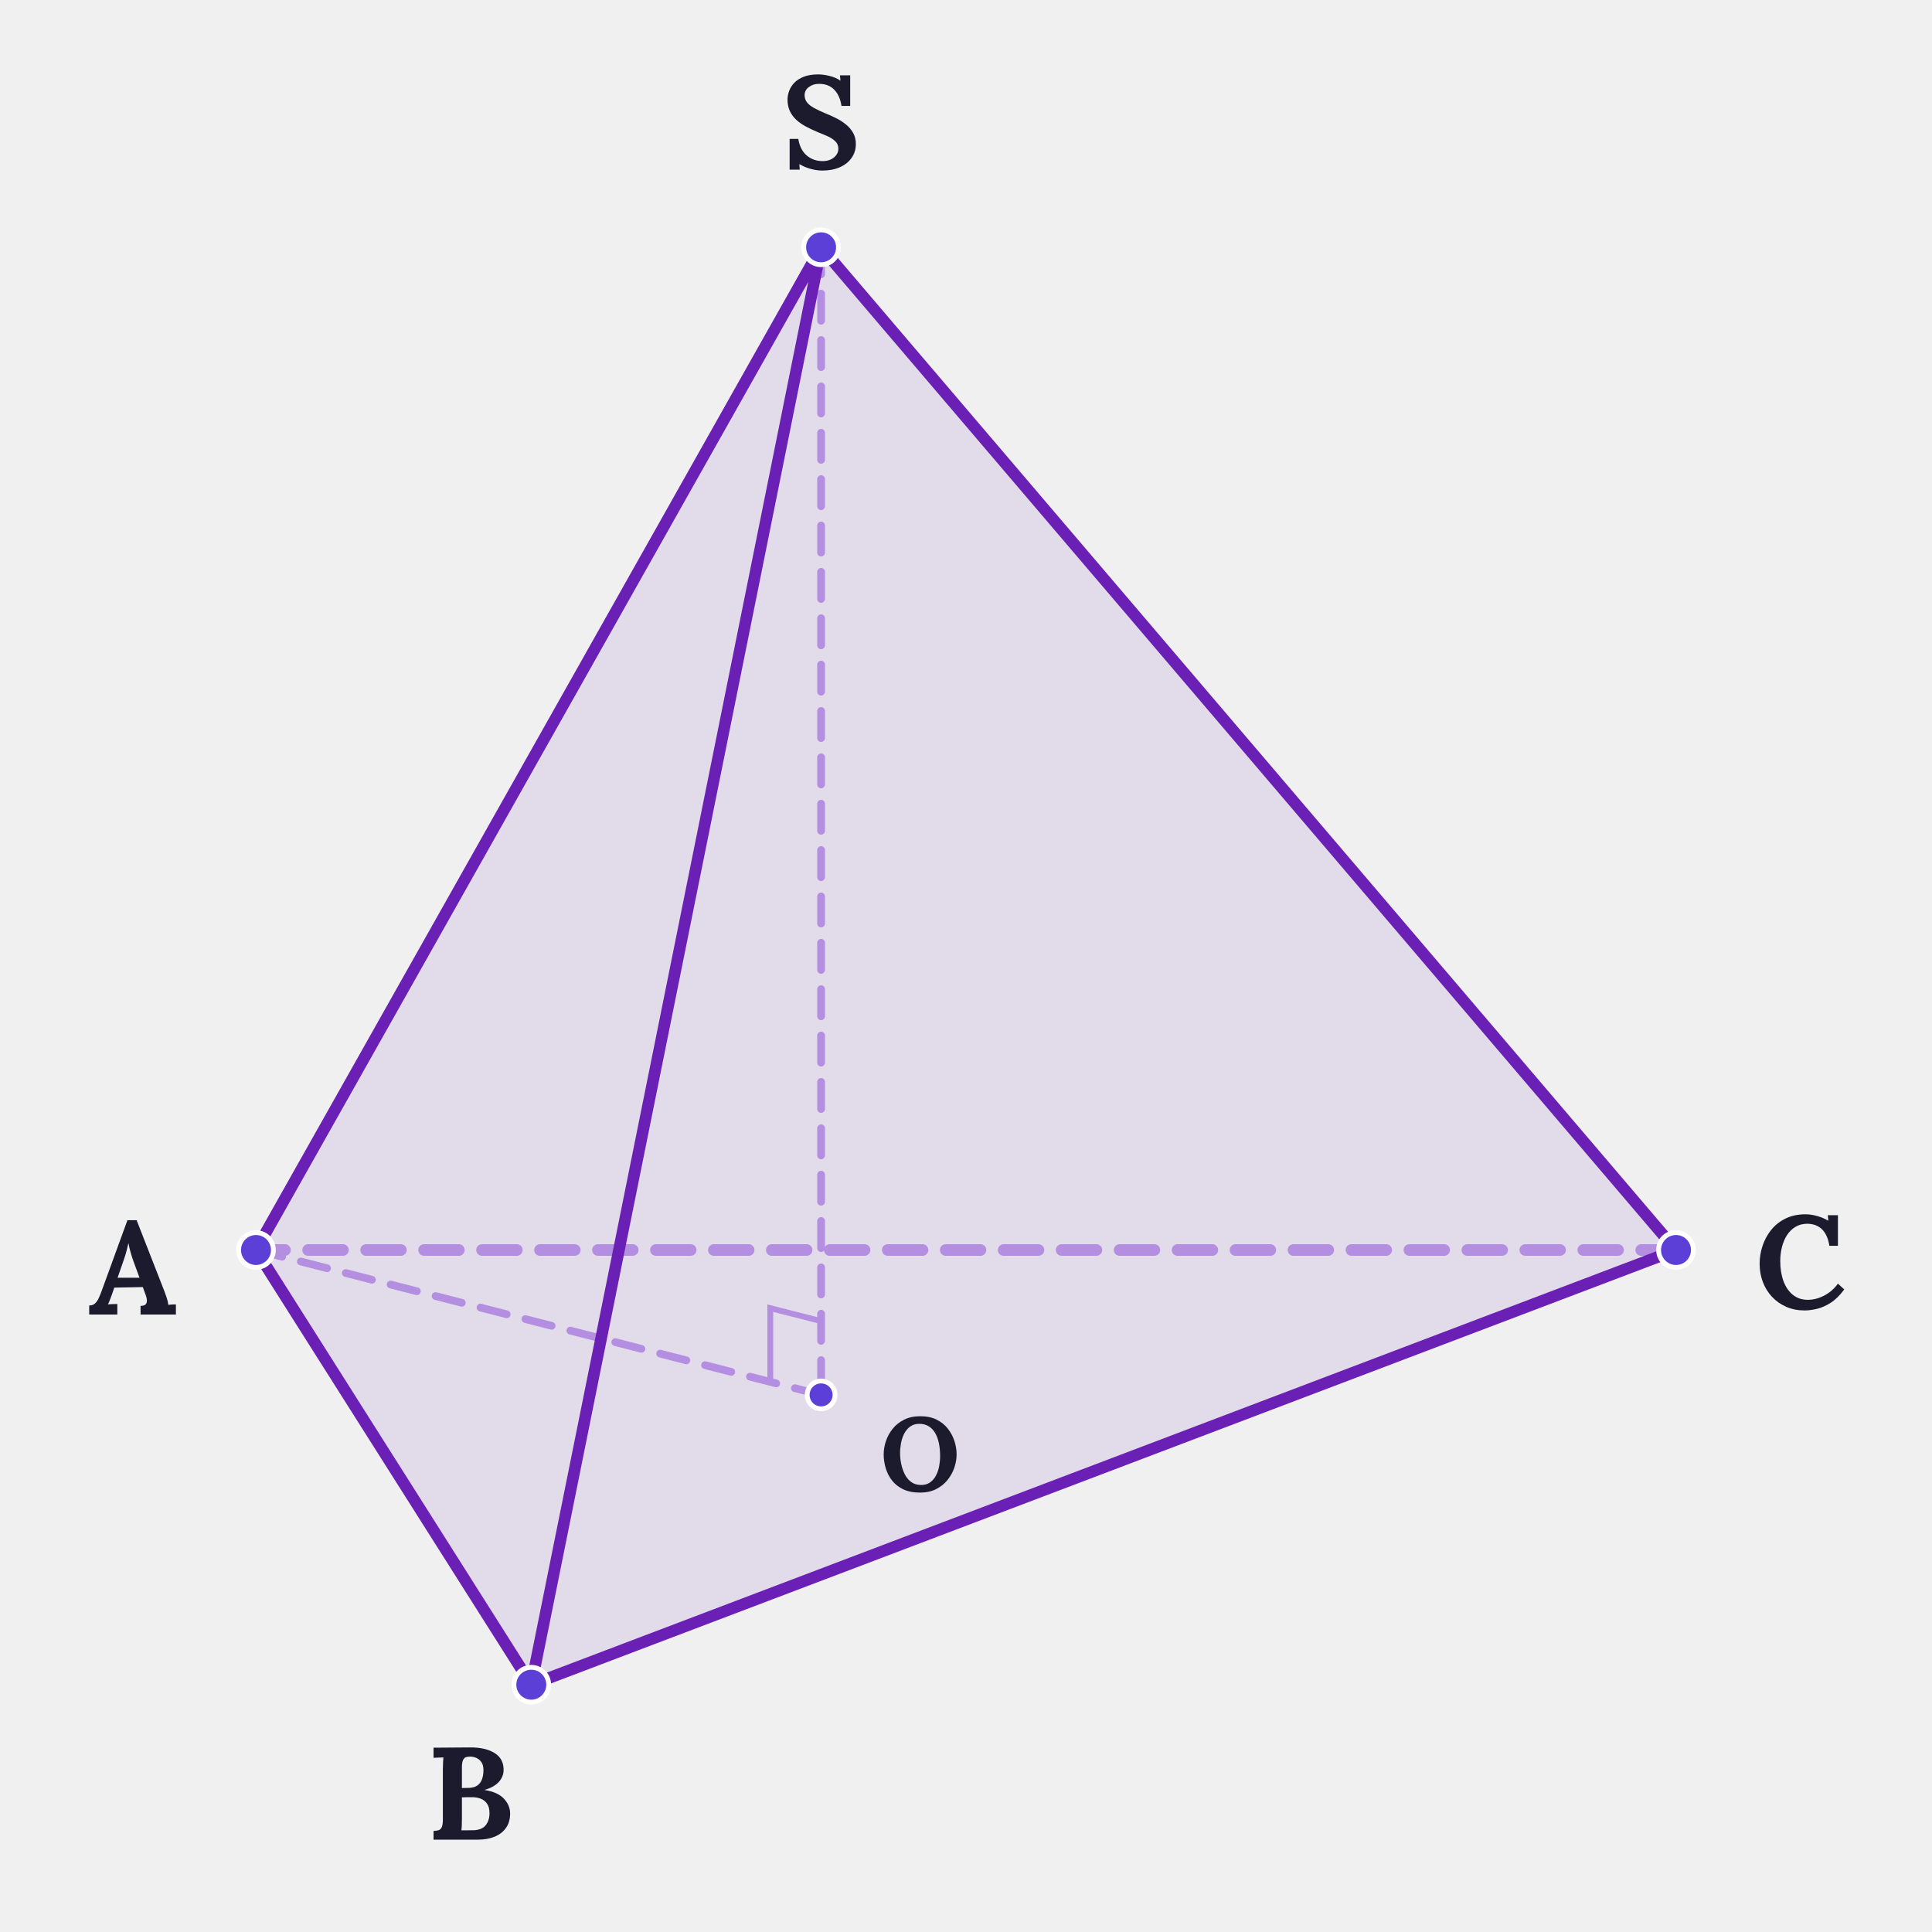
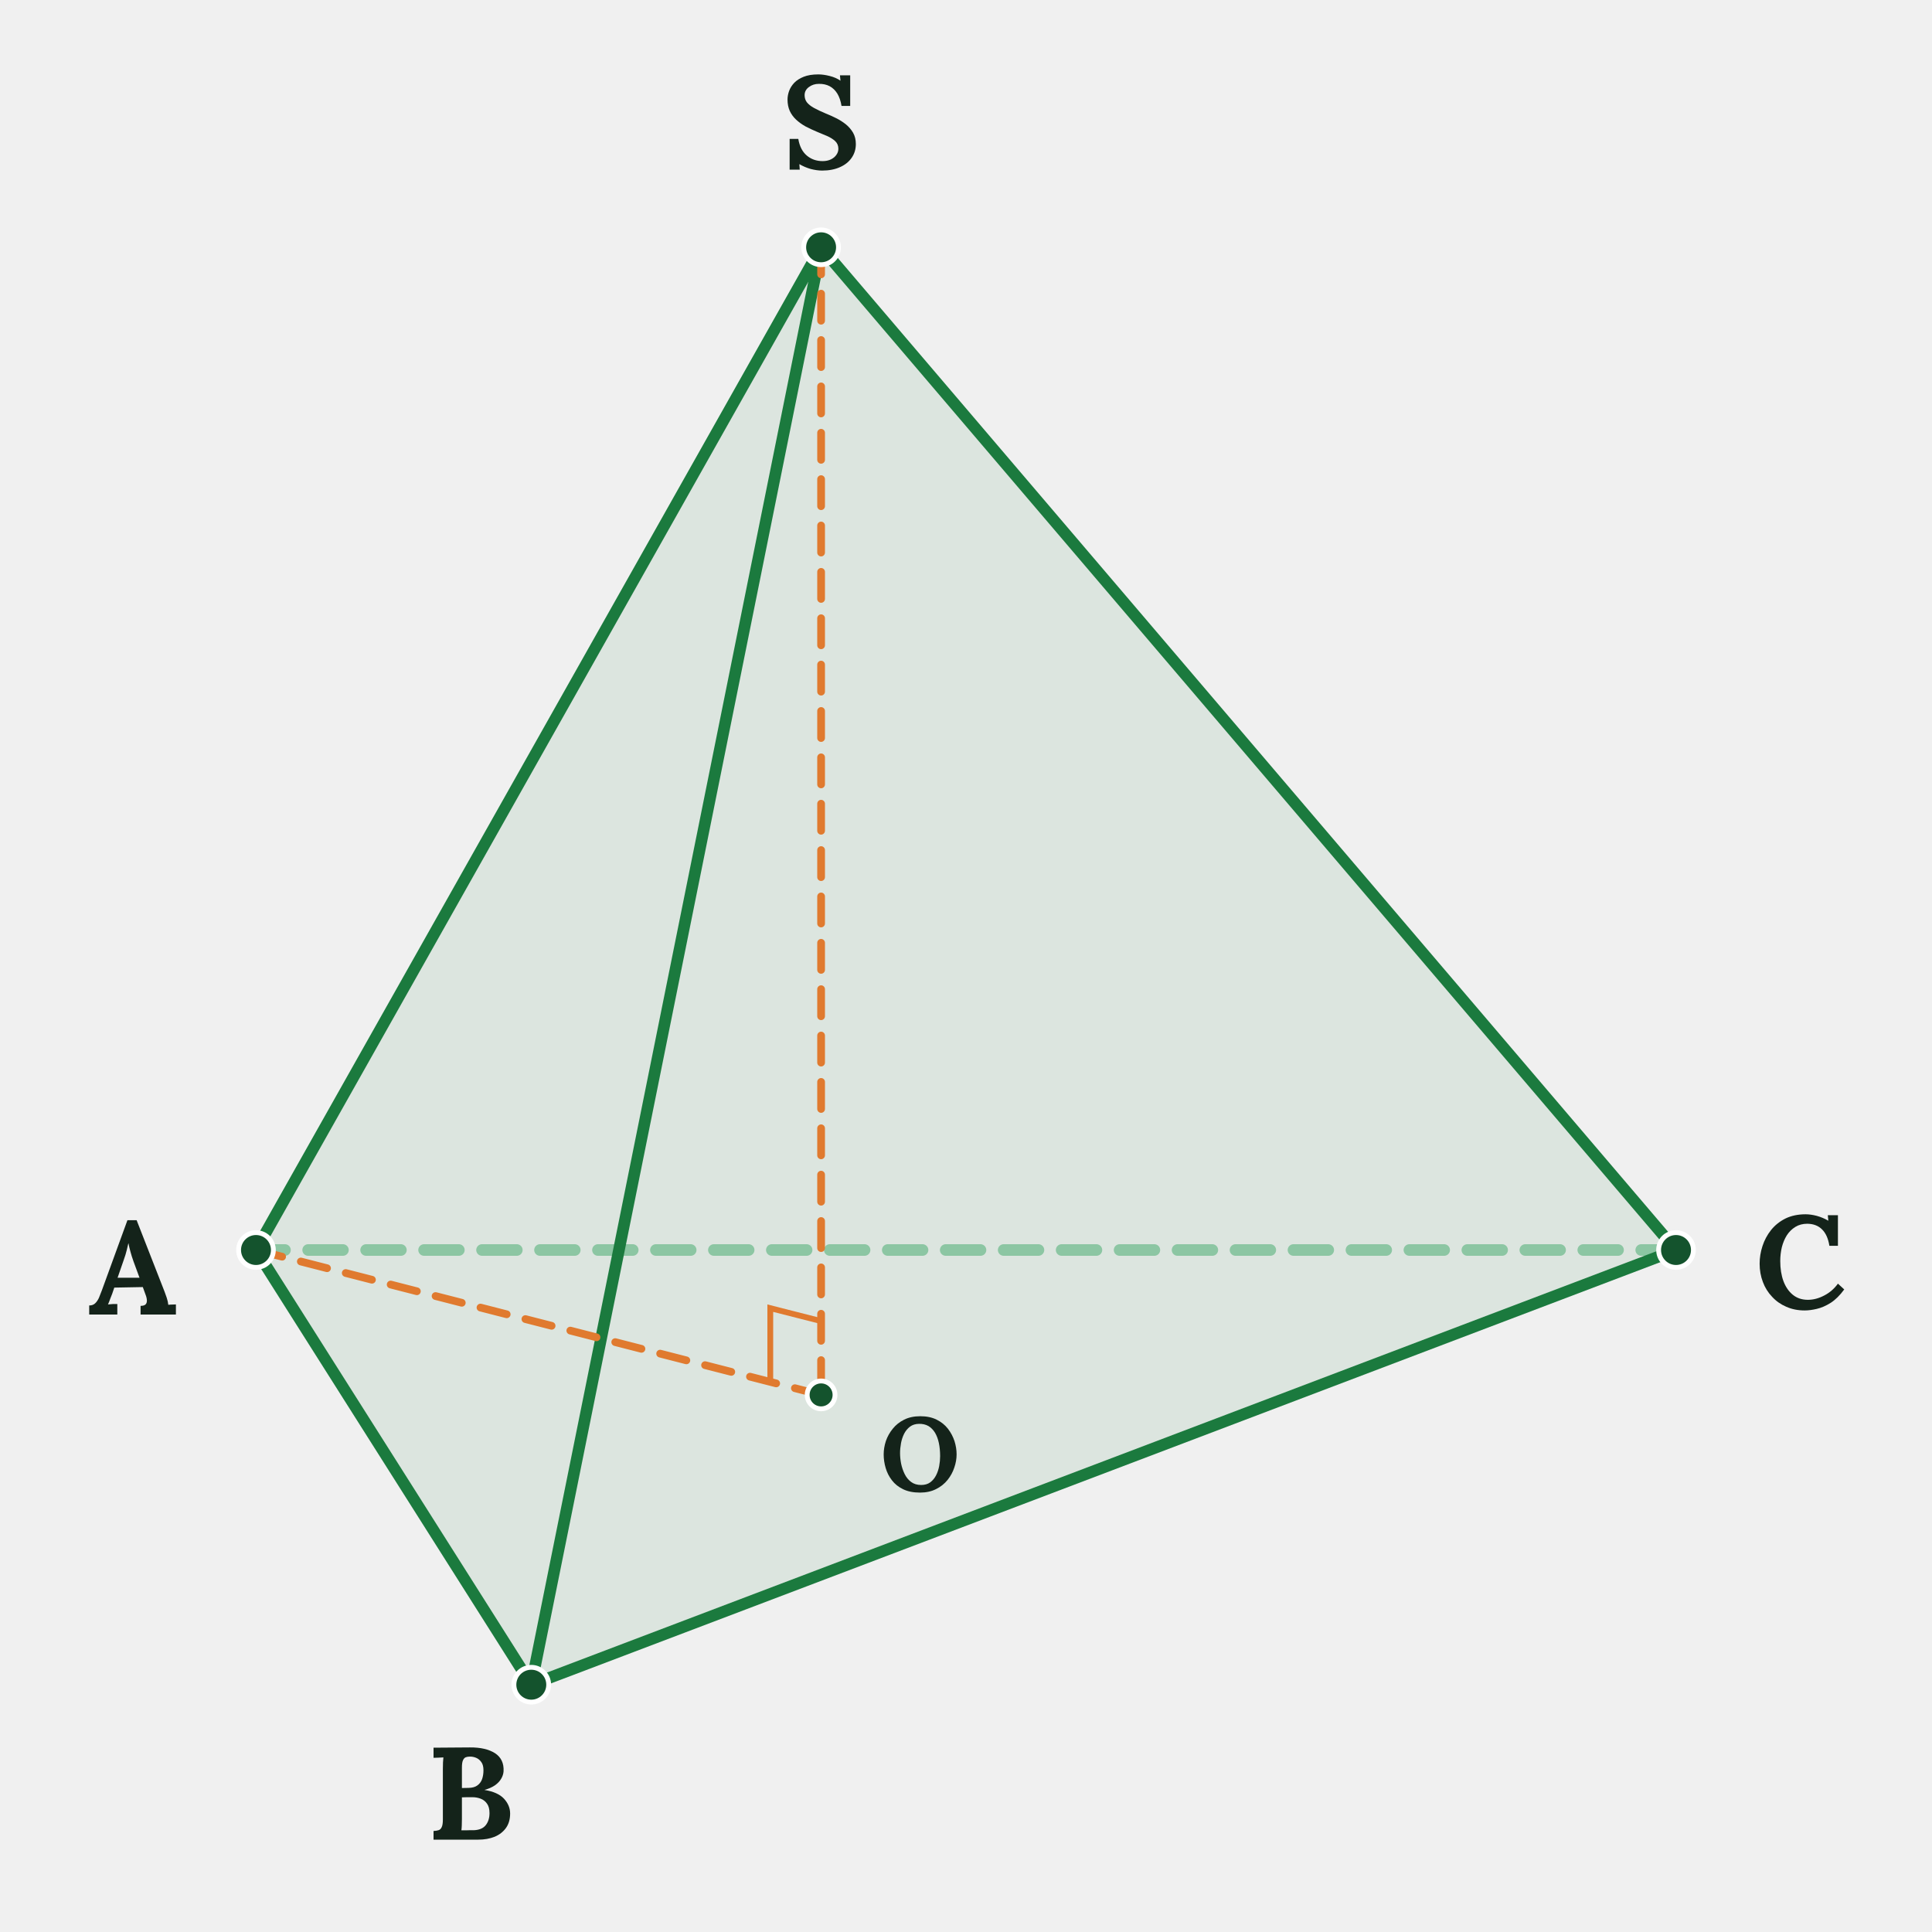
<svg xmlns="http://www.w3.org/2000/svg" viewBox="0 0 1000 1000" width="1000" height="1000">
-   <polygon points="132.5,647.0 425.0,128.0 867.5,647.0 275.0,872.0" fill="#6a1fb5" fill-opacity="0.1" stroke="none" />
-   <line x1="867.5" y1="647.0" x2="132.5" y2="647.0" stroke="#b48ee0" stroke-width="6" stroke-dasharray="18,12" stroke-linecap="round" />
-   <line x1="425.0" y1="128.0" x2="425.0" y2="722.0" stroke="#b48ee0" stroke-width="4" stroke-dasharray="14,10" stroke-linecap="round" />
-   <line x1="425.0" y1="722.0" x2="132.5" y2="647.0" stroke="#b48ee0" stroke-width="4" stroke-dasharray="14,10" stroke-linecap="round" />
-   <line x1="132.5" y1="647.0" x2="275.0" y2="872.0" stroke="#6a1fb5" stroke-width="6" stroke-linecap="round" />
-   <line x1="132.5" y1="647.0" x2="425.0" y2="128.0" stroke="#6a1fb5" stroke-width="6" stroke-linecap="round" />
-   <line x1="275.0" y1="872.0" x2="867.5" y2="647.0" stroke="#6a1fb5" stroke-width="6" stroke-linecap="round" />
-   <line x1="275.0" y1="872.0" x2="425.0" y2="128.0" stroke="#6a1fb5" stroke-width="6" stroke-linecap="round" />
-   <line x1="867.5" y1="647.0" x2="425.0" y2="128.0" stroke="#6a1fb5" stroke-width="6" stroke-linecap="round" />
-   <polyline points="425.0,683.8 398.7,677.1 398.7,715.3" fill="none" stroke="#b48ee0" stroke-width="3" />
-   <circle cx="275.0" cy="872.0" r="9" fill="#5b3fd6" stroke="#fff" stroke-width="2.5" />
-   <circle cx="867.5" cy="647.0" r="9" fill="#5b3fd6" stroke="#fff" stroke-width="2.5" />
-   <circle cx="132.5" cy="647.0" r="9" fill="#5b3fd6" stroke="#fff" stroke-width="2.5" />
-   <circle cx="425.0" cy="128.0" r="9" fill="#5b3fd6" stroke="#fff" stroke-width="2.5" />
-   <circle cx="425.0" cy="722.0" r="7.2" fill="#5b3fd6" stroke="#fff" stroke-width="2.5" />
-   <path transform="translate(45.9,680.4) scale(0.068,-0.068)" d="M4 0V69Q32 69 49.0 85.0Q66 101 77.5 127.0Q89 153 100 183L295 718H365L578 173Q584 158 594.0 127.5Q604 97 606 74Q623 76 638.5 76.5Q654 77 664 77V0H395V66Q423 66 433.5 77.5Q444 89 443.0 109.0Q442 129 432 154L412 209L195 205L179 158Q174 145 164.5 119.5Q155 94 147 77Q163 79 185.5 79.5Q208 80 218 80V0ZM220 280H387L341 405Q328 441 318.0 477.5Q308 514 303 542H302Q298 525 290.0 491.0Q282 457 265 410Z" fill="#1c1b2e" />
-   <path transform="translate(221.0,952.2) scale(0.068,-0.068)" d="M50 0V66Q73 67 88.5 72.0Q104 77 112.5 95.0Q121 113 121 153V536Q121 563 122.5 588.0Q124 613 125 626Q109 625 85.0 624.5Q61 624 50 623V700Q119 701 188.5 701.0Q258 701 327 702Q447 703 517.5 657.5Q588 612 583 520Q581 491 565.0 463.5Q549 436 517.5 414.0Q486 392 439 379V378Q539 362 586.0 311.5Q633 261 633 199Q633 134 601.5 89.5Q570 45 515.0 22.5Q460 0 390 0ZM262 71Q280 71 296.0 71.0Q312 71 328.0 71.5Q344 72 359 72Q420 75 448.0 111.0Q476 147 476 202Q476 248 457.0 274.5Q438 301 408.5 312.0Q379 323 347 323Q322 323 304.0 323.0Q286 323 266 322V159Q266 132 265.0 108.0Q264 84 262 71ZM266 393 318 394Q360 395 384.5 413.0Q409 431 419.5 461.5Q430 492 430 528Q430 568 414.0 590.5Q398 613 374.0 623.0Q350 633 324 632Q308 632 295.0 627.0Q282 622 274.0 604.5Q266 587 266 548Z" fill="#1c1b2e" />
-   <path transform="translate(908.4,677.2) scale(0.068,-0.068)" d="M566 476Q553 559 510.5 601.0Q468 643 398 644Q346 644 307.0 620.0Q268 596 242.5 556.0Q217 516 204.5 465.0Q192 414 192 360Q192 274 216.5 207.5Q241 141 288.0 103.0Q335 65 402 65Q465 65 527.0 97.5Q589 130 631 188L679 144Q630 77 576.0 42.5Q522 8 470.5 -4.0Q419 -16 378 -16Q301 -16 238.0 11.5Q175 39 129.5 87.5Q84 136 59.5 200.5Q35 265 35 340Q35 408 57.0 475.0Q79 542 122.5 596.5Q166 651 232.0 683.5Q298 716 385 716Q424 716 470.5 703.5Q517 691 558 667L554 709H631V476Z" fill="#1c1b2e" />
-   <path transform="translate(404.7,87.2) scale(0.068,-0.068)" d="M454 476Q445 532 422.0 569.5Q399 607 363.5 626.0Q328 645 281 644Q238 644 205.5 620.0Q173 596 173 558Q173 527 190.5 504.0Q208 481 244.0 461.0Q280 441 335 418Q373 403 413.0 383.0Q453 363 487.0 335.5Q521 308 542.0 271.5Q563 235 563 186Q563 127 531.0 81.0Q499 35 441.5 9.5Q384 -16 307 -16Q267 -16 220.5 -3.5Q174 9 133 33L136 -9H59V225H125Q139 141 189.5 98.5Q240 56 310 56Q346 56 373.0 69.0Q400 82 415.0 103.5Q430 125 430 150Q430 185 405.5 208.0Q381 231 344.5 247.0Q308 263 270 278Q222 298 180.5 320.5Q139 343 108.0 372.0Q77 401 60.0 438.5Q43 476 43 525Q43 556 55.0 589.5Q67 623 94.0 651.5Q121 680 166.0 698.0Q211 716 277 716Q317 716 364.5 704.0Q412 692 446 668L442 709H520V476Z" fill="#1c1b2e" />
-   <path transform="translate(455.5,771.7) scale(0.054,-0.054)" d="M383 -16Q288 -16 221.5 16.0Q155 48 114.0 101.5Q73 155 54.0 220.0Q35 285 35 350Q35 413 56.5 477.5Q78 542 121.5 596.0Q165 650 231.0 683.0Q297 716 386 716Q477 716 543.0 683.0Q609 650 651.0 595.5Q693 541 713.5 477.0Q734 413 734 350Q734 288 712.5 224.0Q691 160 647.5 105.5Q604 51 538.0 17.5Q472 -16 383 -16ZM394 57Q446 57 481.0 82.5Q516 108 537.0 149.0Q558 190 567.0 238.5Q576 287 576 333Q576 402 564.0 459.0Q552 516 527.0 557.5Q502 599 463.5 621.5Q425 644 373 643Q322 642 287.0 615.5Q252 589 231.0 547.5Q210 506 201.0 457.0Q192 408 192 362Q192 315 202.5 262.0Q213 209 236.0 162.0Q259 115 298.0 86.0Q337 57 394 57Z" fill="#1c1b2e" />
+   <polygon points="132.5,647.0 425.0,128.0 867.5,647.0 275.0,872.0" fill="#1B7A3E" fill-opacity="0.09" stroke="none" />
+   <line x1="867.5" y1="647.0" x2="132.5" y2="647.0" stroke="#8CC6A3" stroke-width="6" stroke-dasharray="18,12" stroke-linecap="round" />
+   <line x1="132.5" y1="647.0" x2="275.0" y2="872.0" stroke="#1B7A3E" stroke-width="6" stroke-linecap="round" />
+   <line x1="132.5" y1="647.0" x2="425.0" y2="128.0" stroke="#1B7A3E" stroke-width="6" stroke-linecap="round" />
+   <line x1="275.0" y1="872.0" x2="867.5" y2="647.0" stroke="#1B7A3E" stroke-width="6" stroke-linecap="round" />
+   <line x1="275.0" y1="872.0" x2="425.0" y2="128.0" stroke="#1B7A3E" stroke-width="6" stroke-linecap="round" />
+   <line x1="867.5" y1="647.0" x2="425.0" y2="128.0" stroke="#1B7A3E" stroke-width="6" stroke-linecap="round" />
+   <line x1="425.0" y1="128.0" x2="425.0" y2="722.0" stroke="#E07A2F" stroke-width="4" stroke-dasharray="14,10" stroke-linecap="round" />
+   <line x1="425.0" y1="722.0" x2="132.5" y2="647.0" stroke="#E07A2F" stroke-width="4" stroke-dasharray="14,10" stroke-linecap="round" />
+   <polyline points="425.0,683.8 398.7,677.1 398.7,715.3" fill="none" stroke="#E07A2F" stroke-width="3" />
+   <circle cx="132.5" cy="647.0" r="9" fill="#14532D" stroke="#fff" stroke-width="2.5" />
+   <circle cx="275.0" cy="872.0" r="9" fill="#14532D" stroke="#fff" stroke-width="2.5" />
+   <circle cx="867.5" cy="647.0" r="9" fill="#14532D" stroke="#fff" stroke-width="2.5" />
+   <circle cx="425.0" cy="722.0" r="7.2" fill="#14532D" stroke="#fff" stroke-width="2.5" />
+   <circle cx="425.0" cy="128.0" r="9" fill="#14532D" stroke="#fff" stroke-width="2.5" />
+   <path transform="translate(45.9,680.4) scale(0.068,-0.068)" d="M4 0L4 69Q32 69 49 85Q66 101 78 127Q89 153 100 183L295 718L365 718L578 173Q584 158 594 128Q604 97 606 74Q623 76 638 76Q654 77 664 77L664 0L395 0L395 66Q423 66 434 78Q444 89 443 109Q442 129 432 154L412 209L195 205L179 158Q174 145 164 120Q155 94 147 77Q163 79 186 80Q208 80 218 80L218 0L4 0ZM220 280L387 280L341 405Q328 441 318 478Q308 514 303 542L302 542Q298 525 290 491Q282 457 265 410L220 280Z" fill="#14231A" />
+   <path transform="translate(221.0,952.2) scale(0.068,-0.068)" d="M50 0L50 66Q73 67 88 72Q104 77 112 95Q121 113 121 153L121 536Q121 563 122 588Q124 613 125 626Q109 625 85 624Q61 624 50 623L50 700Q119 701 188 701Q258 701 327 702Q447 703 518 658Q588 612 583 520Q581 491 565 464Q549 436 518 414Q486 392 439 379L439 378Q539 362 586 312Q633 261 633 199Q633 134 602 90Q570 45 515 22Q460 0 390 0L50 0ZM262 71Q280 71 296 71Q312 71 328 72Q344 72 359 72Q420 75 448 111Q476 147 476 202Q476 248 457 274Q438 301 408 312Q379 323 347 323Q322 323 304 323Q286 323 266 322L266 159Q266 132 265 108Q264 84 262 71ZM266 393L318 394Q360 395 384 413Q409 431 420 462Q430 492 430 528Q430 568 414 590Q398 613 374 623Q350 633 324 632Q308 632 295 627Q282 622 274 604Q266 587 266 548L266 393Z" fill="#14231A" />
+   <path transform="translate(908.4,677.2) scale(0.068,-0.068)" d="M566 476Q553 559 510 601Q468 643 398 644Q346 644 307 620Q268 596 242 556Q217 516 204 465Q192 414 192 360Q192 274 216 208Q241 141 288 103Q335 65 402 65Q465 65 527 98Q589 130 631 188L679 144Q630 77 576 42Q522 8 470 -4Q419 -16 378 -16Q301 -16 238 12Q175 39 130 88Q84 136 60 200Q35 265 35 340Q35 408 57 475Q79 542 122 596Q166 651 232 684Q298 716 385 716Q424 716 470 704Q517 691 558 667L554 709L631 709L631 476L566 476Z" fill="#14231A" />
+   <path transform="translate(404.7,87.2) scale(0.068,-0.068)" d="M454 476Q445 532 422 570Q399 607 364 626Q328 645 281 644Q238 644 206 620Q173 596 173 558Q173 527 190 504Q208 481 244 461Q280 441 335 418Q373 403 413 383Q453 363 487 336Q521 308 542 272Q563 235 563 186Q563 127 531 81Q499 35 442 10Q384 -16 307 -16Q267 -16 220 -4Q174 9 133 33L136 -9L59 -9L59 225L125 225Q139 141 190 98Q240 56 310 56Q346 56 373 69Q400 82 415 104Q430 125 430 150Q430 185 406 208Q381 231 344 247Q308 263 270 278Q222 298 180 320Q139 343 108 372Q77 401 60 438Q43 476 43 525Q43 556 55 590Q67 623 94 652Q121 680 166 698Q211 716 277 716Q317 716 364 704Q412 692 446 668L442 709L520 709L520 476L454 476Z" fill="#14231A" />
+   <path transform="translate(455.5,771.7) scale(0.054,-0.054)" d="M383 -16Q288 -16 222 16Q155 48 114 102Q73 155 54 220Q35 285 35 350Q35 413 56 478Q78 542 122 596Q165 650 231 683Q297 716 386 716Q477 716 543 683Q609 650 651 596Q693 541 714 477Q734 413 734 350Q734 288 712 224Q691 160 648 106Q604 51 538 18Q472 -16 383 -16ZM394 57Q446 57 481 82Q516 108 537 149Q558 190 567 238Q576 287 576 333Q576 402 564 459Q552 516 527 558Q502 599 464 622Q425 644 373 643Q322 642 287 616Q252 589 231 548Q210 506 201 457Q192 408 192 362Q192 315 202 262Q213 209 236 162Q259 115 298 86Q337 57 394 57Z" fill="#14231A" />
</svg>
